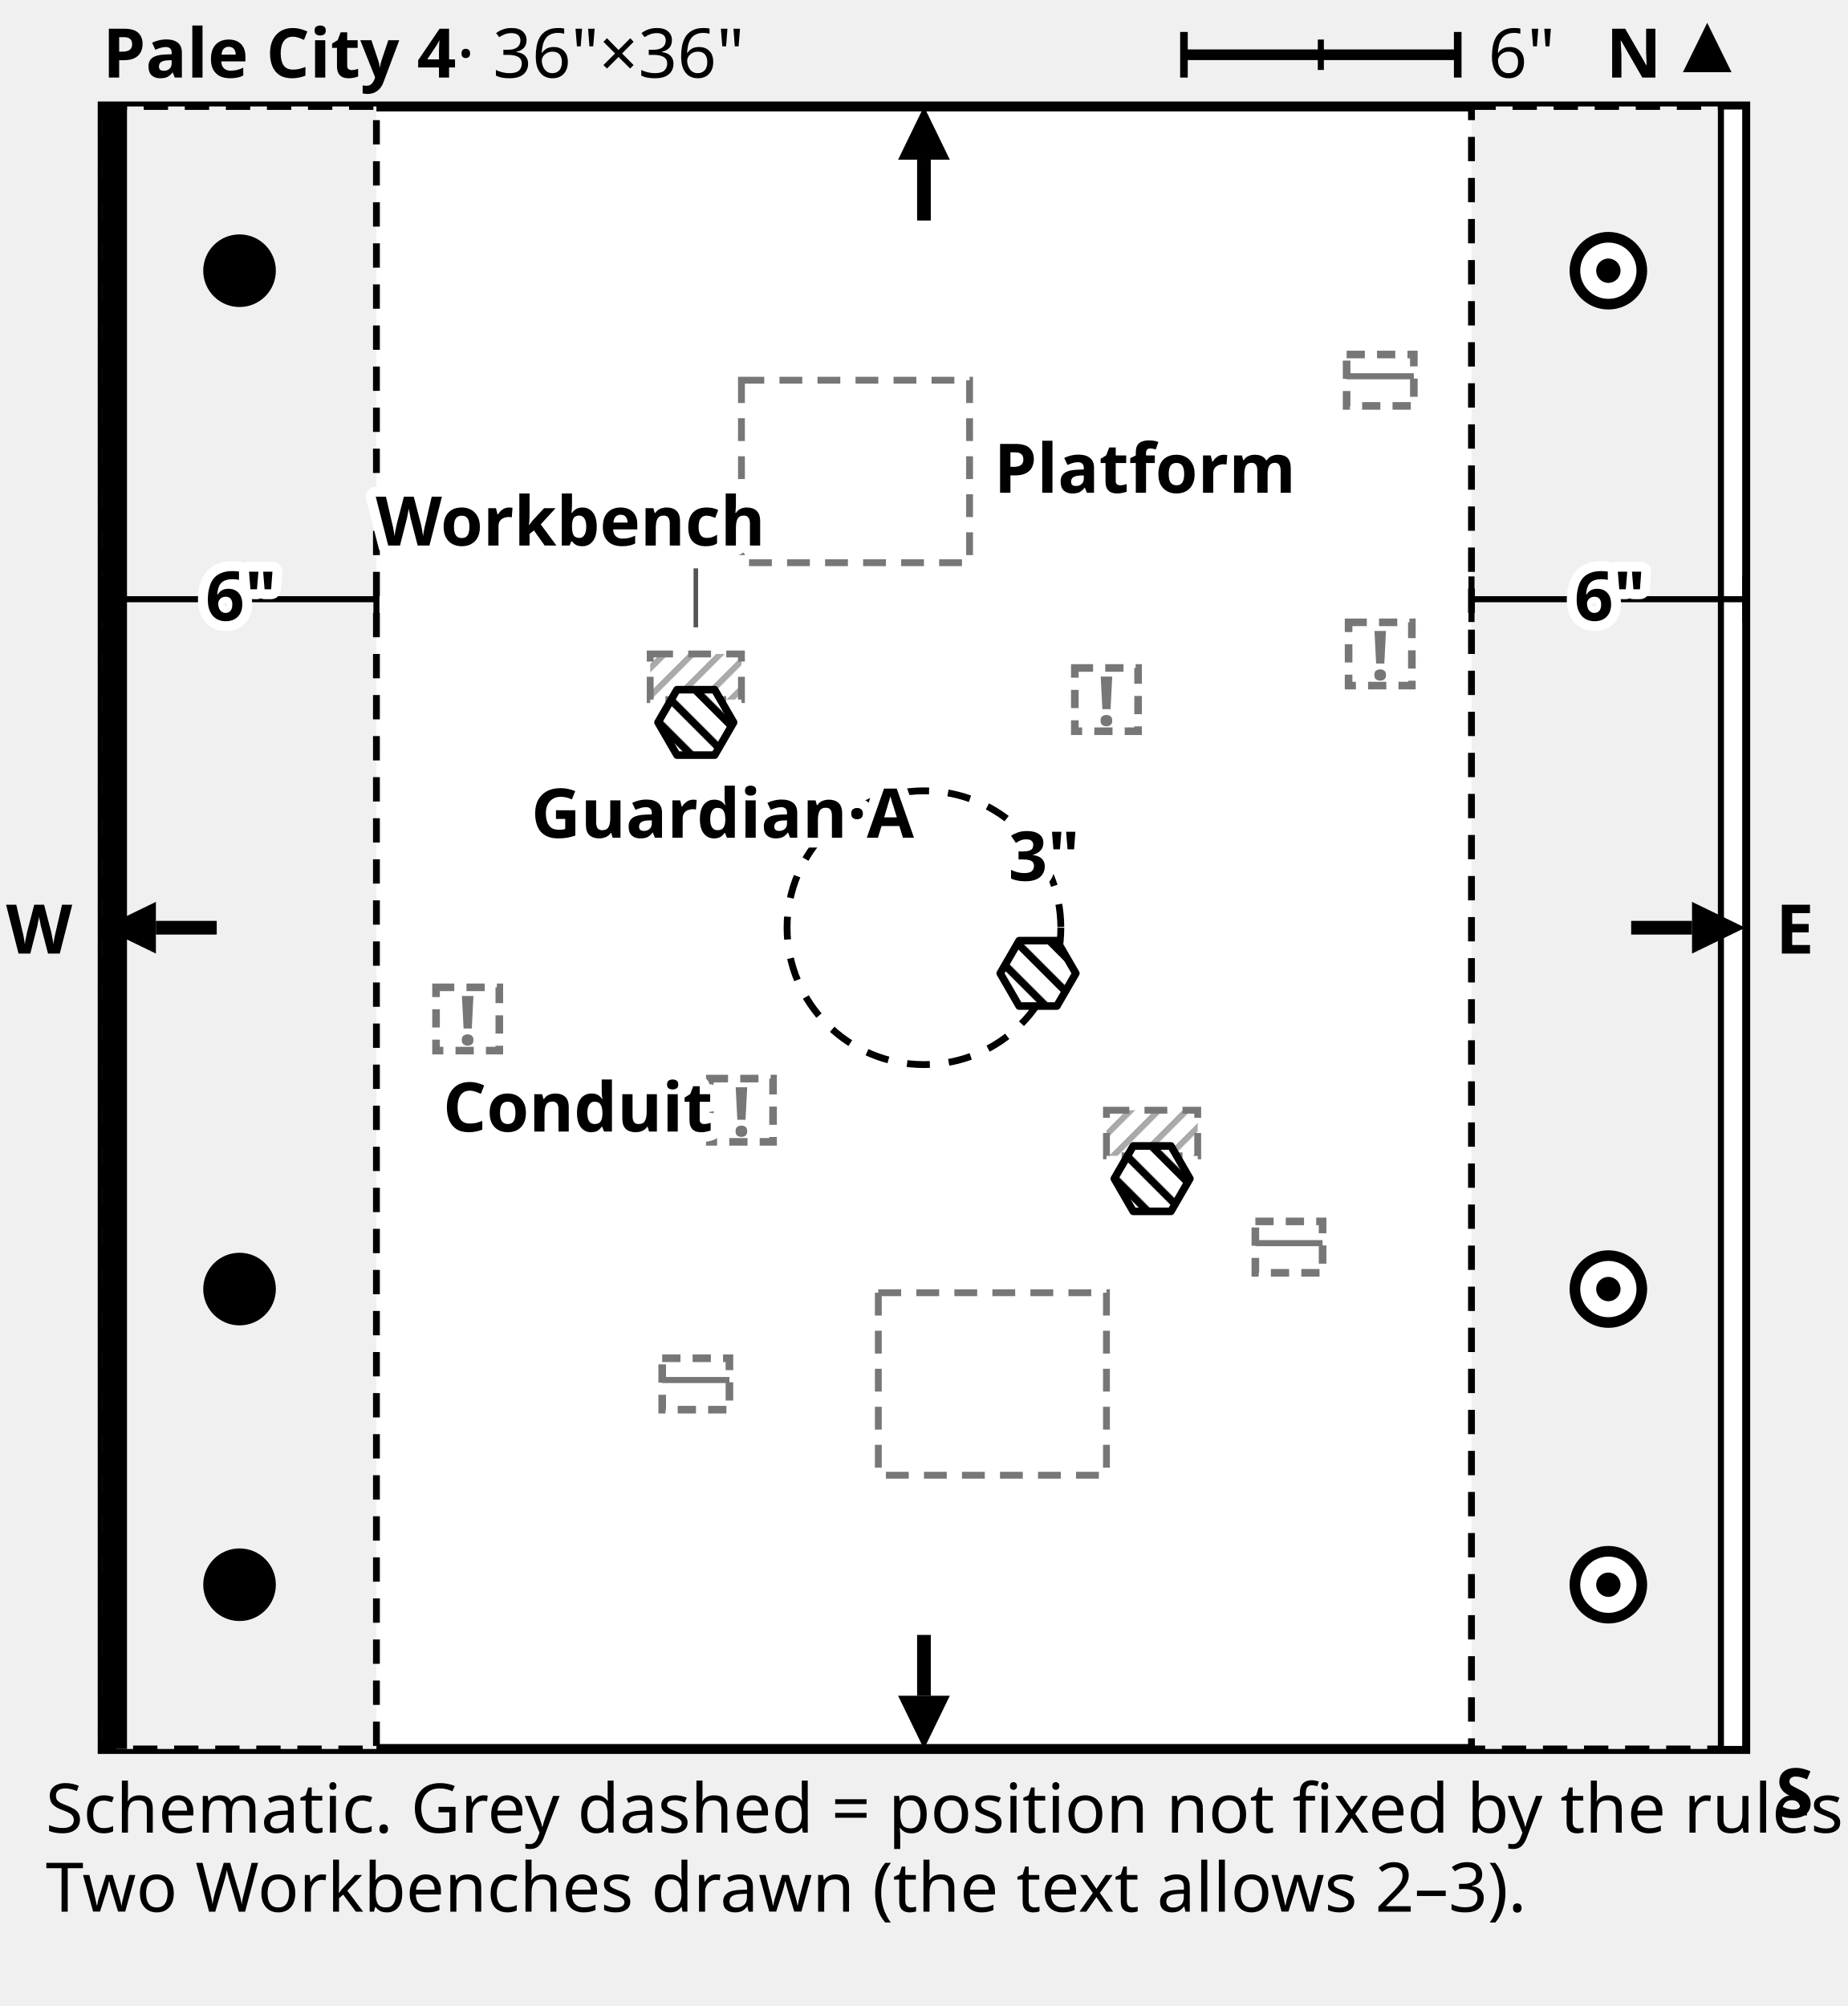
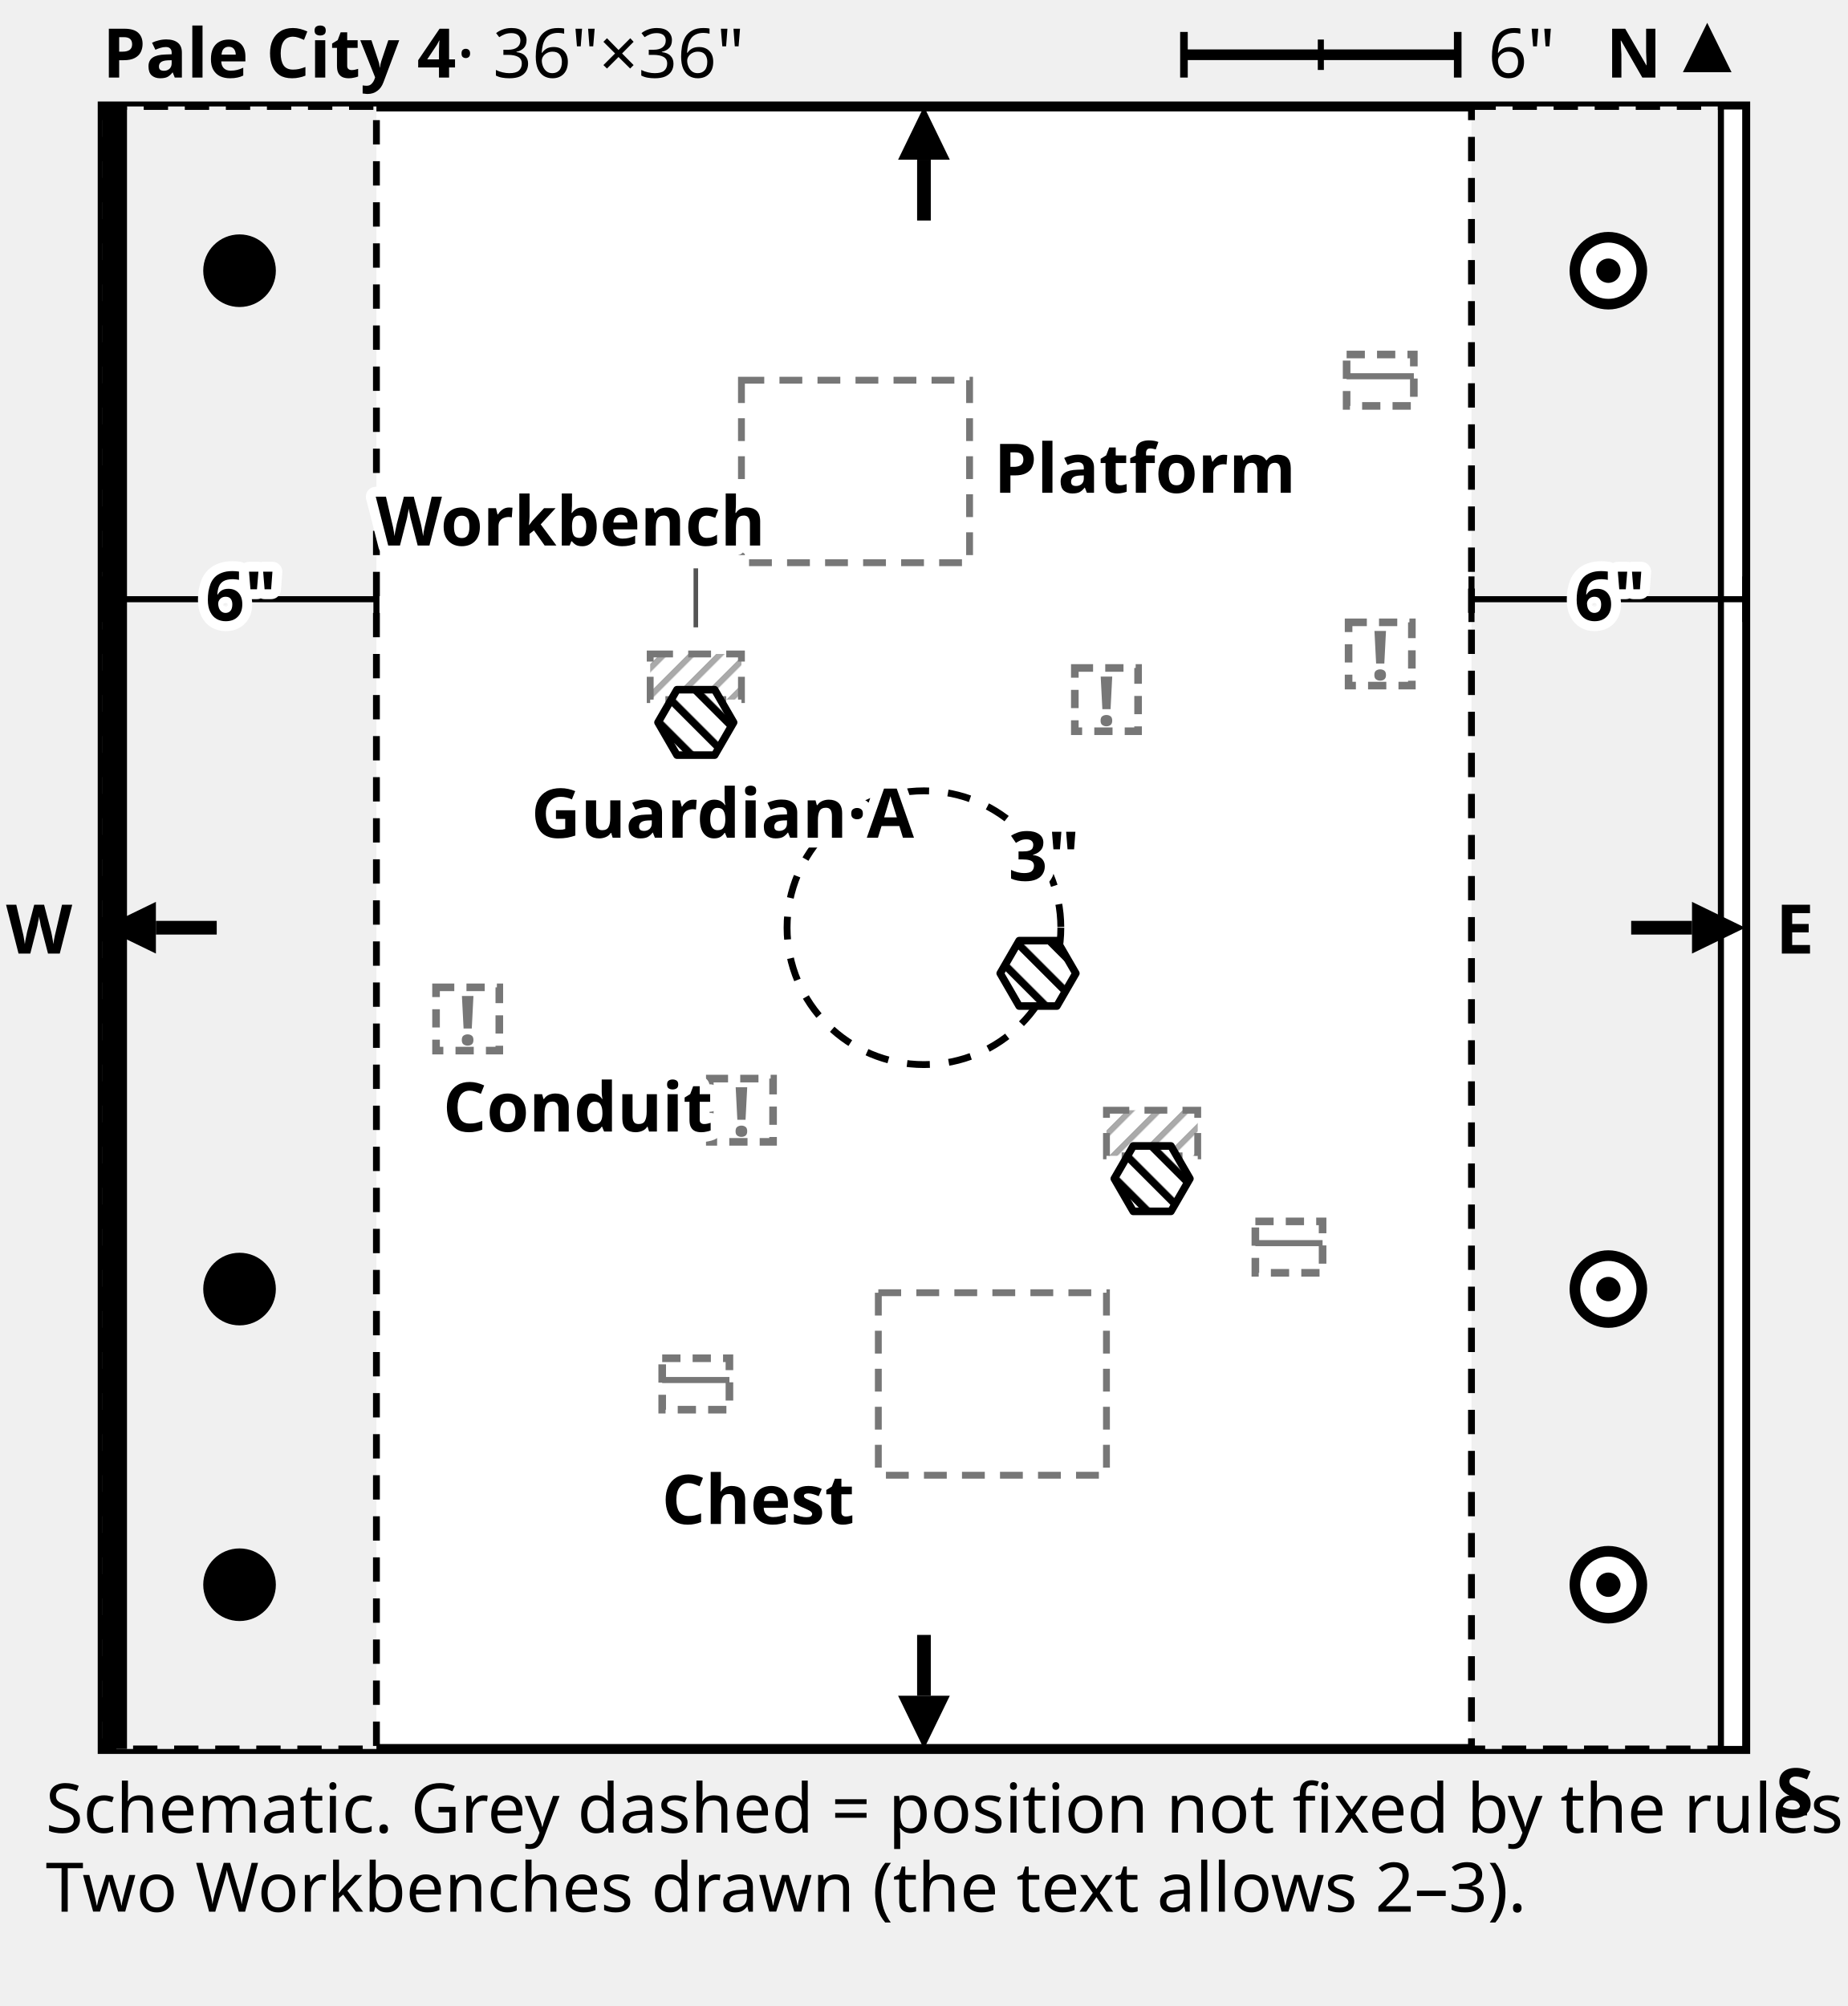
<svg xmlns="http://www.w3.org/2000/svg" width="243pt" height="263.8pt" viewBox="0 0 243 263.8">
  <defs>
    <pattern id="p-cover" width="5" height="5" patternUnits="userSpaceOnUse" patternTransform="rotate(45)">
      <rect width="5" height="5" fill="#fff" />
      <path d="M0 0.5H5M0.5 0V5" stroke="#444" stroke-width="0.7" fill="none" />
    </pattern>
    <pattern id="p-diff" width="4" height="4" patternUnits="userSpaceOnUse">
      <rect width="4" height="4" fill="#fff" />
      <circle cx="1" cy="1" r="0.75" fill="#222" />
      <circle cx="3" cy="3" r="0.75" fill="#222" />
    </pattern>
    <pattern id="p-imp" width="2.4" height="2.4" patternUnits="userSpaceOnUse" patternTransform="rotate(45)">
      <rect width="2.4" height="2.4" fill="#fff" />
      <path d="M0.4 0V2.4" stroke="#000" stroke-width="0.95" fill="none" />
    </pattern>
    <pattern id="p-mon" width="3.2" height="3.2" patternUnits="userSpaceOnUse" patternTransform="rotate(-45)">
      <rect width="3.2" height="3.2" fill="#fff" />
      <path d="M0.5 0V3.2" stroke="#000" stroke-width="1" fill="none" />
    </pattern>
    <pattern id="p-aoe" width="4" height="4" patternUnits="userSpaceOnUse" patternTransform="rotate(-45)">
      <rect width="4" height="4" fill="#fff" />
      <path d="M0.5 0V4" stroke="#777" stroke-width="1.4" fill="none" />
    </pattern>
  </defs>
  <defs>
    <pattern id="p-cover-l" width="5" height="5" patternUnits="userSpaceOnUse" patternTransform="rotate(45)">
      <rect width="5" height="5" fill="#fff" />
      <path d="M0 0.5H5M0.5 0V5" stroke="#aaa" stroke-width="0.6" fill="none" />
    </pattern>
    <pattern id="p-diff-l" width="4" height="4" patternUnits="userSpaceOnUse">
      <rect width="4" height="4" fill="#fff" />
      <circle cx="1" cy="1" r="0.7" fill="#999" />
      <circle cx="3" cy="3" r="0.7" fill="#999" />
    </pattern>
    <pattern id="p-imp-l" width="2.6" height="2.6" patternUnits="userSpaceOnUse" patternTransform="rotate(45)">
      <rect width="2.6" height="2.6" fill="#fff" />
      <path d="M0.4 0V2.6" stroke="#aaa" stroke-width="0.8" fill="none" />
    </pattern>
    <pattern id="p-mon-l" width="3.2" height="3.2" patternUnits="userSpaceOnUse" patternTransform="rotate(-45)">
      <rect width="3.2" height="3.2" fill="#fff" />
      <path d="M0.5 0V3.2" stroke="#999" stroke-width="0.9" fill="none" />
    </pattern>
    <pattern id="p-water" width="6" height="4" patternUnits="userSpaceOnUse">
      <rect width="6" height="4" fill="#fff" />
      <path d="M0 2.2Q1.5 0.4 3 2.2T6 2.2" stroke="#333" stroke-width="0.8" fill="none" />
    </pattern>
    <pattern id="p-water-l" width="6" height="4" patternUnits="userSpaceOnUse">
      <rect width="6" height="4" fill="#fff" />
      <path d="M0 2.2Q1.5 0.4 3 2.2T6 2.2" stroke="#aaa" stroke-width="0.8" fill="none" />
    </pattern>
    <pattern id="p-slip" width="6" height="6" patternUnits="userSpaceOnUse" patternTransform="rotate(-30)">
      <rect width="6" height="6" fill="#fff" />
      <path d="M0.5 1.5H3.5M3.5 4.5H5.5" stroke="#333" stroke-width="0.9" fill="none" />
    </pattern>
    <pattern id="p-slip-l" width="6" height="6" patternUnits="userSpaceOnUse" patternTransform="rotate(-30)">
      <rect width="6" height="6" fill="#fff" />
      <path d="M0.5 1.5H3.5M3.5 4.5H5.5" stroke="#aaa" stroke-width="0.9" fill="none" />
    </pattern>
    <pattern id="p-dark" width="4" height="4" patternUnits="userSpaceOnUse">
      <rect width="4" height="4" fill="#d9d9d9" />
      <path d="M0 4L4 0" stroke="#fff" stroke-width="0.9" fill="none" />
    </pattern>
    <pattern id="p-diffo" width="4" height="4" patternUnits="userSpaceOnUse">
      <circle cx="1" cy="1" r="0.8" fill="#222" />
      <circle cx="3" cy="3" r="0.8" fill="#222" />
    </pattern>
    <pattern id="p-diffo-l" width="4" height="4" patternUnits="userSpaceOnUse">
      <circle cx="1" cy="1" r="0.8" fill="#999" />
      <circle cx="3" cy="3" r="0.8" fill="#999" />
    </pattern>
    <pattern id="p-chasm" width="6" height="6" patternUnits="userSpaceOnUse">
      <rect width="6" height="6" fill="#d4d4d4" />
      <path d="M1.5 0V6M4.5 0V6" stroke="#333" stroke-width="1.1" stroke-dasharray="2.6 1.6" fill="none" />
    </pattern>
    <pattern id="p-chasm-l" width="6" height="6" patternUnits="userSpaceOnUse">
      <rect width="6" height="6" fill="#efefef" />
      <path d="M1.5 0V6M4.5 0V6" stroke="#aaa" stroke-width="1.1" stroke-dasharray="2.6 1.6" fill="none" />
    </pattern>
    <clipPath id="bclip">
      <rect x="13.5" y="14" width="216" height="216" />
    </clipPath>
  </defs>
  <rect x="13.5" y="14" width="216" height="216" fill="#fff" stroke="#000" stroke-width="1.3" />
  <g data-glyph="zone-A">
    <rect x="13.5" y="14" width="36" height="216" fill="#f0f0f0" stroke="#000" stroke-width="0.9" stroke-dasharray="3.2 2.2" />
    <rect x="13.5" y="14" width="3.2" height="216" fill="#000" />
  </g>
  <g data-glyph="dim">
    <line x1="13.5" y1="78.8" x2="49.5" y2="78.8" stroke="#000" stroke-width="0.8" stroke-linecap="butt" />
    <line x1="13.5" y1="75.8" x2="13.5" y2="81.8" stroke="#000" stroke-width="0.8" stroke-linecap="butt" />
    <line x1="49.5" y1="75.8" x2="49.5" y2="81.8" stroke="#000" stroke-width="0.8" stroke-linecap="butt" />
  </g>
  <g data-glyph="zone-B">
    <rect x="193.5" y="14" width="36" height="216" fill="#f0f0f0" stroke="#000" stroke-width="0.9" stroke-dasharray="3.2 2.2" />
    <rect x="226.3" y="14" width="3.2" height="216" fill="#fff" stroke="#000" stroke-width="0.8" />
  </g>
  <g data-glyph="dim">
    <line x1="193.5" y1="78.8" x2="229.5" y2="78.8" stroke="#000" stroke-width="0.8" stroke-linecap="butt" />
    <line x1="193.5" y1="75.8" x2="193.5" y2="81.8" stroke="#000" stroke-width="0.8" stroke-linecap="butt" />
    <line x1="229.5" y1="75.8" x2="229.5" y2="81.8" stroke="#000" stroke-width="0.8" stroke-linecap="butt" />
  </g>
  <g data-glyph="ter-impassable" data-state="illus">
    <rect x="85.5" y="86" width="12" height="6" fill="url(#p-imp-l)" stroke="#777" stroke-width="0.9" stroke-dasharray="3 2" />
  </g>
  <g data-glyph="ter-impassable" data-state="illus">
    <rect x="145.5" y="146" width="12" height="6" fill="url(#p-imp-l)" stroke="#777" stroke-width="0.9" stroke-dasharray="3 2" />
  </g>
  <g data-glyph="ter-open" data-state="illus">
    <rect x="97.5" y="50" width="30" height="24" fill="none" stroke="#777" stroke-width="0.9" stroke-dasharray="3 2" />
  </g>
  <g data-glyph="ter-open" data-state="illus">
    <rect x="115.5" y="170" width="30" height="24" fill="none" stroke="#777" stroke-width="0.9" stroke-dasharray="3 2" />
  </g>
  <g data-glyph="ring">
    <g clip-path="url(#bclip)">
      <circle cx="121.5" cy="122" r="18" fill="none" stroke="#000" stroke-width="0.9" stroke-dasharray="3 2.5" />
    </g>
  </g>
  <g data-glyph="haz" data-state="illus">
    <rect x="93.34" y="141.84" width="8.32" height="8.32" fill="#fff" stroke="#777" stroke-width="1" stroke-dasharray="2.4 1.6" />
    <text x="97.5" y="149.4" font-weight="700" font-family="'Source Sans 3'" font-size="9" fill="#777" text-anchor="middle">!</text>
  </g>
  <g data-glyph="haz" data-state="illus">
    <rect x="141.34" y="87.84" width="8.32" height="8.32" fill="#fff" stroke="#777" stroke-width="1" stroke-dasharray="2.4 1.6" />
    <text x="145.5" y="95.4" font-weight="700" font-family="'Source Sans 3'" font-size="9" fill="#777" text-anchor="middle">!</text>
  </g>
  <g data-glyph="haz" data-state="illus">
    <rect x="57.34" y="129.84" width="8.32" height="8.32" fill="#fff" stroke="#777" stroke-width="1" stroke-dasharray="2.4 1.6" />
    <text x="61.5" y="137.4" font-weight="700" font-family="'Source Sans 3'" font-size="9" fill="#777" text-anchor="middle">!</text>
  </g>
  <g data-glyph="haz" data-state="illus">
    <rect x="177.34" y="81.84" width="8.32" height="8.32" fill="#fff" stroke="#777" stroke-width="1" stroke-dasharray="2.4 1.6" />
    <text x="181.5" y="89.4" font-weight="700" font-family="'Source Sans 3'" font-size="9" fill="#777" text-anchor="middle">!</text>
  </g>
  <g data-glyph="chest" data-state="illus">
    <rect x="87.08" y="178.62" width="8.84" height="6.76" fill="#fff" stroke="#777" stroke-width="1" stroke-dasharray="2.4 1.6" />
    <line x1="87.08" y1="181.48" x2="95.92" y2="181.48" stroke="#777" stroke-width="0.8" stroke-linecap="butt" />
  </g>
  <g data-glyph="chest" data-state="illus">
    <rect x="177.08" y="46.62" width="8.84" height="6.76" fill="#fff" stroke="#777" stroke-width="1" stroke-dasharray="2.4 1.6" />
    <line x1="177.08" y1="49.48" x2="185.92" y2="49.48" stroke="#777" stroke-width="0.8" stroke-linecap="butt" />
  </g>
  <g data-glyph="chest" data-state="illus">
    <rect x="165.08" y="160.62" width="8.84" height="6.76" fill="#fff" stroke="#777" stroke-width="1" stroke-dasharray="2.4 1.6" />
    <line x1="165.08" y1="163.48" x2="173.92" y2="163.48" stroke="#777" stroke-width="0.8" stroke-linecap="butt" />
  </g>
  <g data-glyph="mon">
    <polygon points="96.47,95 93.98,99.3 89.02,99.3 86.53,95 89.02,90.7 93.98,90.7" fill="url(#p-mon)" stroke="#000" stroke-width="1" stroke-linejoin="round" />
  </g>
  <g data-glyph="mon">
    <polygon points="156.47,155 153.98,159.3 149.02,159.3 146.53,155 149.02,150.7 153.98,150.7" fill="url(#p-mon)" stroke="#000" stroke-width="1" stroke-linejoin="round" />
  </g>
  <g data-glyph="mon">
    <polygon points="141.47,128 138.98,132.3 134.02,132.3 131.53,128 134.02,123.7 138.98,123.7" fill="url(#p-mon)" stroke="#000" stroke-width="1" stroke-linejoin="round" />
  </g>
  <g data-glyph="arr-exit">
    <line x1="121.5" y1="29" x2="121.5" y2="21" stroke="#000" stroke-width="1.8" stroke-linecap="butt" />
    <polygon points="121.5,14 124.9,21 118.1,21" fill="#000" />
  </g>
  <g data-glyph="arr-exit">
    <line x1="214.5" y1="122" x2="222.5" y2="122" stroke="#000" stroke-width="1.8" stroke-linecap="butt" />
    <polygon points="229.5,122 222.5,125.4 222.5,118.6" fill="#000" />
  </g>
  <g data-glyph="arr-exit">
    <line x1="121.5" y1="215" x2="121.5" y2="223" stroke="#000" stroke-width="1.8" stroke-linecap="butt" />
    <polygon points="121.5,230 118.1,223 124.9,223" fill="#000" />
  </g>
  <g data-glyph="arr-exit">
    <line x1="28.5" y1="122" x2="20.5" y2="122" stroke="#000" stroke-width="1.8" stroke-linecap="butt" />
    <polygon points="13.5,122 20.5,118.6 20.5,125.4" fill="#000" />
  </g>
  <g data-glyph="hero-A">
    <circle cx="31.5" cy="35.6" r="4.4" fill="#000" stroke="#000" stroke-width="0.75" />
  </g>
  <g data-glyph="hero-A">
    <circle cx="31.5" cy="169.52" r="4.4" fill="#000" stroke="#000" stroke-width="0.75" />
  </g>
  <g data-glyph="hero-A">
    <circle cx="31.5" cy="208.4" r="4.4" fill="#000" stroke="#000" stroke-width="0.75" />
  </g>
  <g data-glyph="hero-B">
    <circle cx="211.5" cy="35.6" r="4.4" fill="#fff" stroke="#000" stroke-width="1.4" />
    <circle cx="211.5" cy="35.6" r="1.6" fill="#000" />
  </g>
  <g data-glyph="hero-B">
    <circle cx="211.5" cy="169.52" r="4.4" fill="#fff" stroke="#000" stroke-width="1.4" />
    <circle cx="211.5" cy="169.52" r="1.6" fill="#000" />
  </g>
  <g data-glyph="hero-B">
    <circle cx="211.5" cy="208.4" r="4.4" fill="#fff" stroke="#000" stroke-width="1.4" />
    <circle cx="211.5" cy="208.4" r="1.6" fill="#000" />
  </g>
  <text x="27.02" y="81.6" font-family="'Source Sans 3'" font-size="9" font-weight="600" fill="#000" stroke="#fff" stroke-width="2.6" stroke-linejoin="round" paint-order="stroke">6"</text>
  <text x="207.02" y="81.6" font-family="'Source Sans 3'" font-size="9" font-weight="600" fill="#000" stroke="#fff" stroke-width="2.6" stroke-linejoin="round" paint-order="stroke">6"</text>
  <text x="132.61" y="115.8" font-family="'Source Sans 3'" font-size="9" font-weight="600" fill="#000" stroke="#fff" stroke-width="2.6" stroke-linejoin="round" paint-order="stroke">3"</text>
  <g data-glyph="leader">
    <line x1="91.5" y1="82.5" x2="91.5" y2="74.74" stroke="#555" stroke-width="0.6" stroke-linecap="butt" />
  </g>
  <text x="49.41" y="71.74" font-family="'Source Sans 3'" font-size="9" font-weight="600" fill="#000" stroke="#fff" stroke-width="2.6" stroke-linejoin="round" paint-order="stroke">Workbench</text>
  <text x="130.7" y="64.8" font-family="'Source Sans 3'" font-size="9" font-weight="600" fill="#000" stroke="#fff" stroke-width="2.6" stroke-linejoin="round" paint-order="stroke">Platform</text>
  <text x="58.25" y="148.8" font-family="'Source Sans 3'" font-size="9" font-weight="600" fill="#000" stroke="#fff" stroke-width="2.6" stroke-linejoin="round" paint-order="stroke">Conduit</text>
+   <text x="87.02" y="200.41" font-family="'Source Sans 3'" font-size="9" font-weight="600" fill="#000" stroke="#fff" stroke-width="2.6" stroke-linejoin="round" paint-order="stroke">Chest</text>
  <text x="69.86" y="110.16" font-family="'Source Sans 3'" font-size="9" font-weight="600" fill="#000" stroke="#fff" stroke-width="2.6" stroke-linejoin="round" paint-order="stroke">Guardian·A</text>
  <text x="13.5" y="10.2" font-weight="700" font-family="'Source Sans 3'" font-size="9" fill="#000">Pale City 4</text>
  <text x="60.05" y="10.2" font-weight="400" font-family="'Source Sans 3'" font-size="9" fill="#000">·  36"×36"</text>
  <g data-glyph="compass">
    <polygon points="224.5,3 221.3,9.5 227.7,9.5" fill="#000" />
    <text x="218.5" y="10.2" font-weight="700" font-family="'Source Sans 3'" font-size="9" fill="#000" text-anchor="end">N</text>
  </g>
  <g data-glyph="scale">
    <line x1="155.69" y1="7.2" x2="191.69" y2="7.2" stroke="#000" stroke-width="1.4" stroke-linecap="butt" />
    <line x1="155.69" y1="4.2" x2="155.69" y2="10.2" stroke="#000" stroke-width="1" stroke-linecap="butt" />
    <line x1="191.69" y1="4.2" x2="191.69" y2="10.2" stroke="#000" stroke-width="1" stroke-linecap="butt" />
    <line x1="173.69" y1="5.2" x2="173.69" y2="9.2" stroke="#000" stroke-width="0.8" stroke-linecap="butt" />
    <text x="195.69" y="10.2" font-weight="400" font-family="'Source Sans 3'" font-size="9" fill="#000">6"</text>
  </g>
  <text x="9.5" y="125.4" font-weight="700" font-family="'Source Sans 3'" font-size="9" fill="#000" text-anchor="end">W</text>
  <text x="233.5" y="125.4" font-weight="700" font-family="'Source Sans 3'" font-size="9" fill="#000">E</text>
  <text x="233.5" y="239" font-weight="700" font-family="'Source Sans 3'" font-size="9" fill="#000">S</text>
  <text x="6" y="241" font-weight="400" font-family="'Source Sans 3'" font-size="9" fill="#000">Schematic. Grey dashed = position not fixed by the rules.</text>
  <text x="6" y="251.4" font-weight="400" font-family="'Source Sans 3'" font-size="9" fill="#000">Two Workbenches drawn (the text allows 2–3).</text>
</svg>
